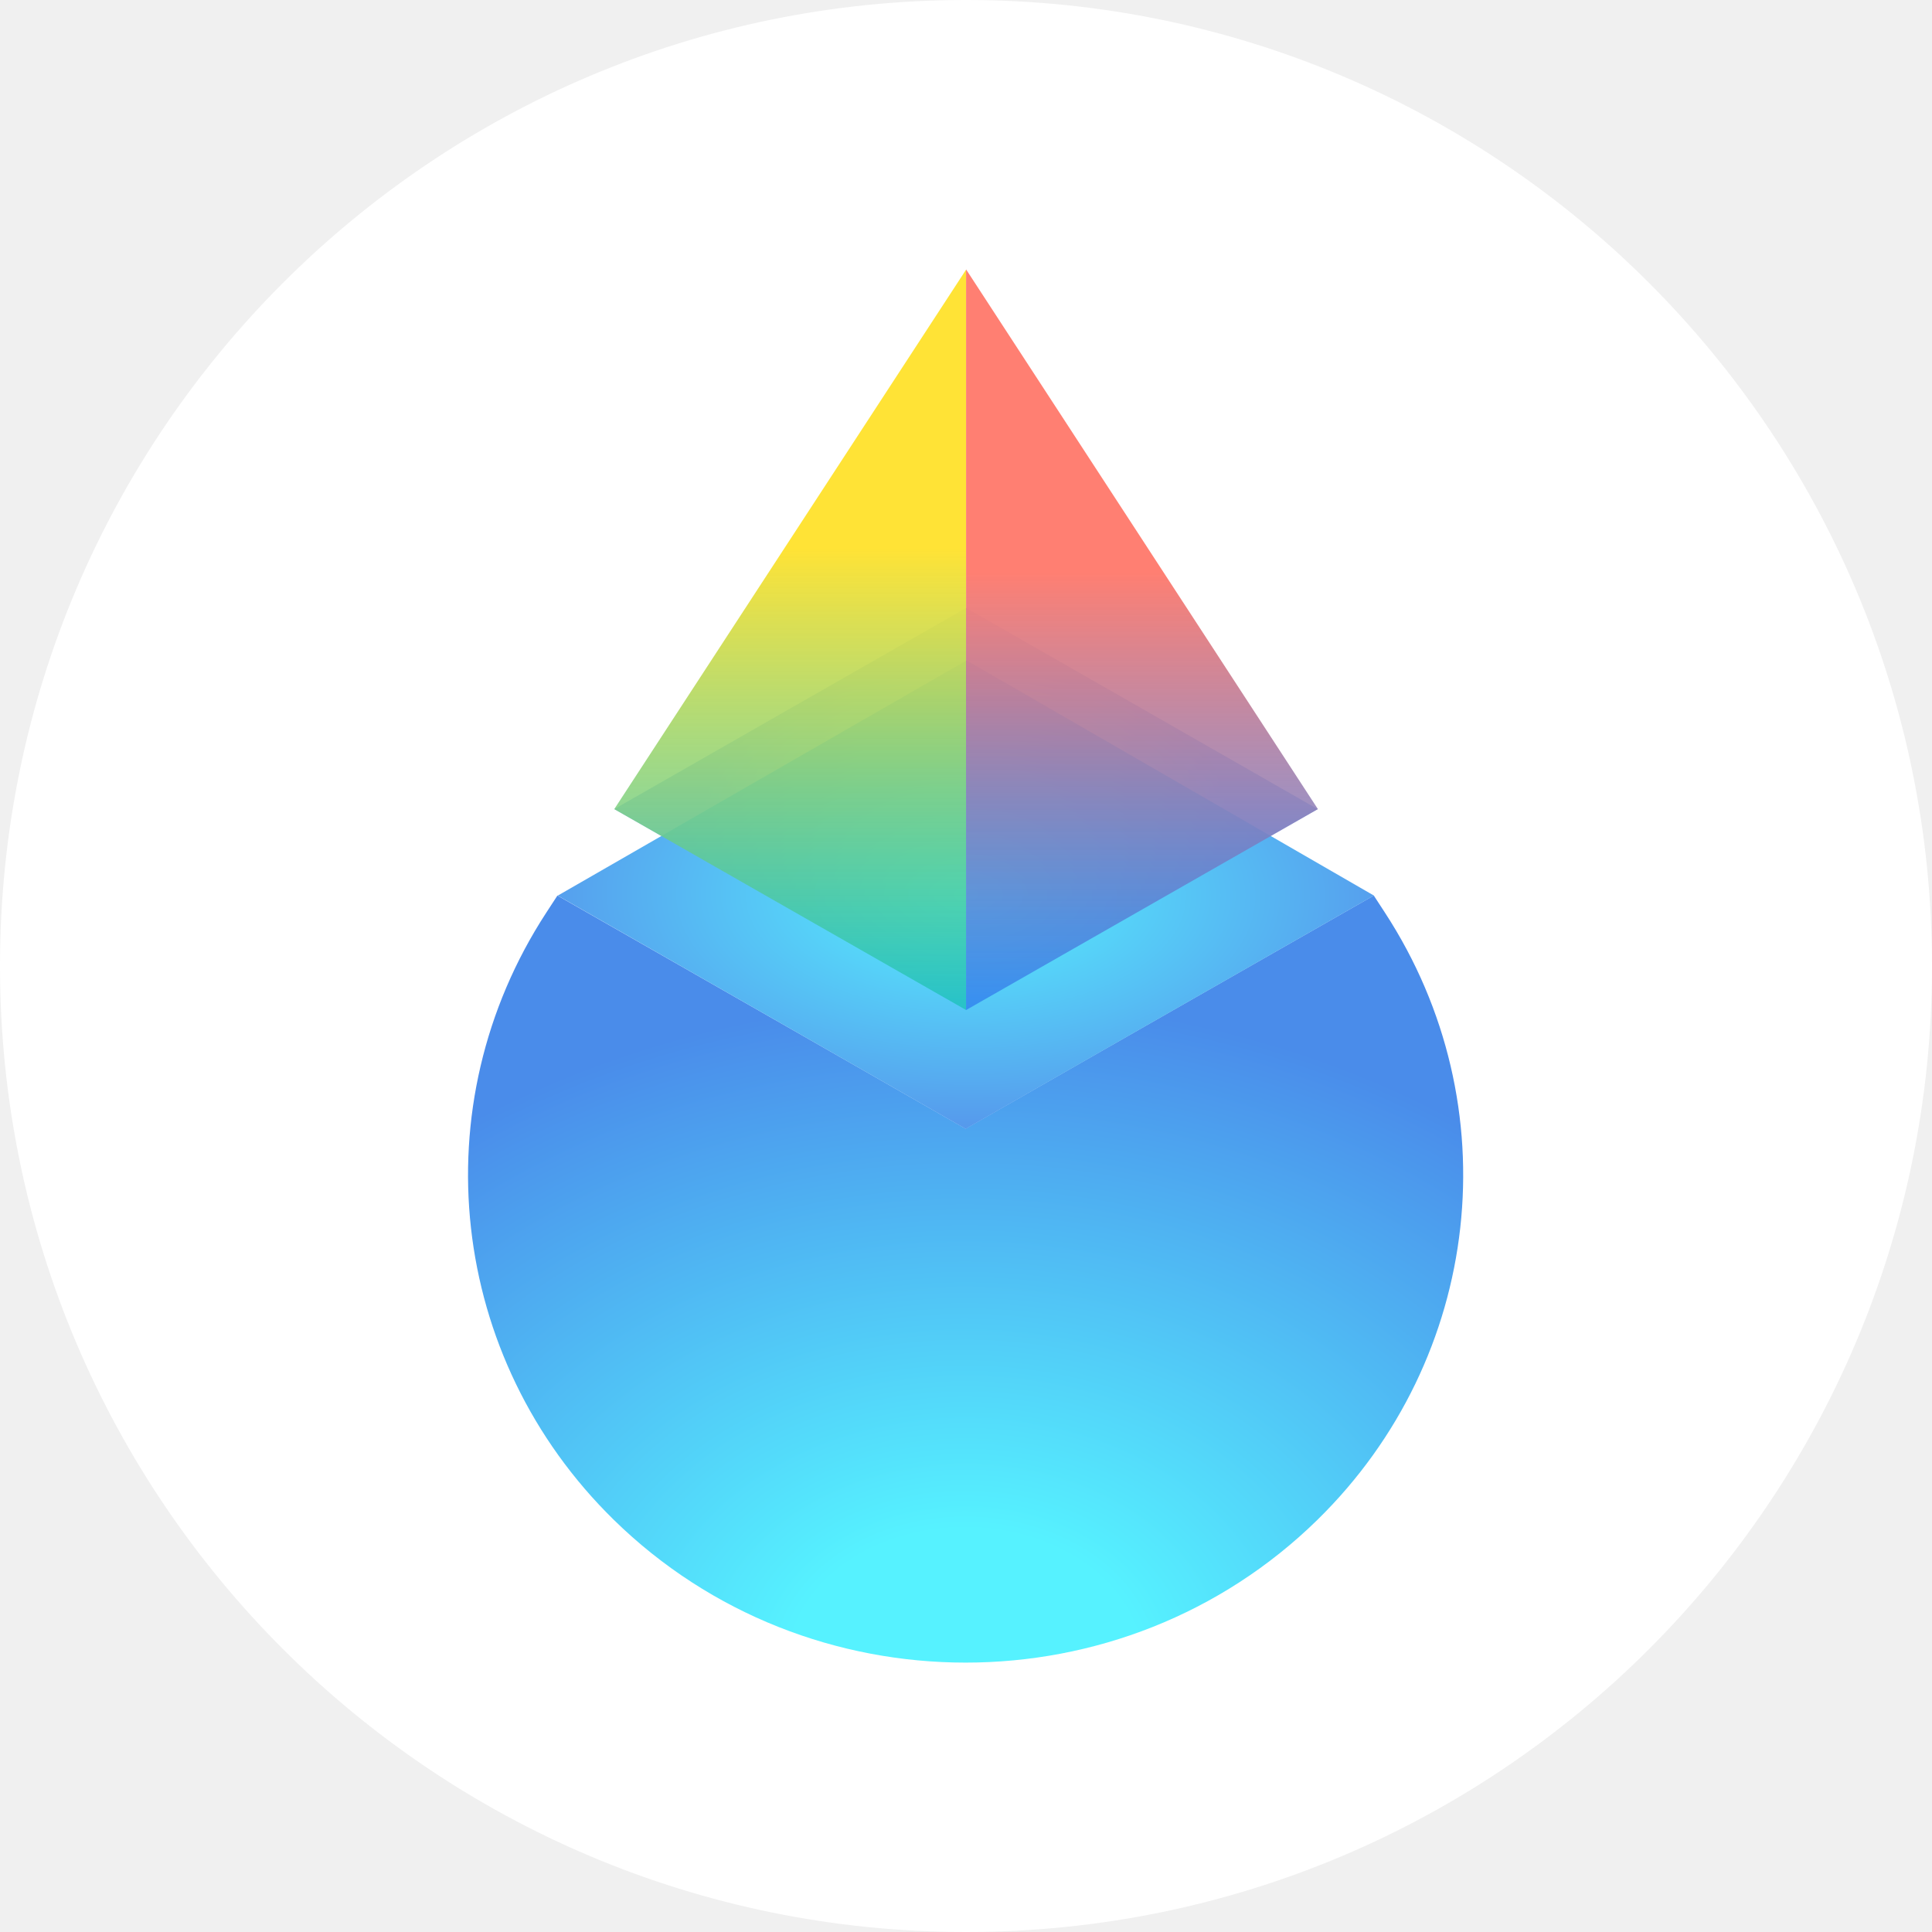
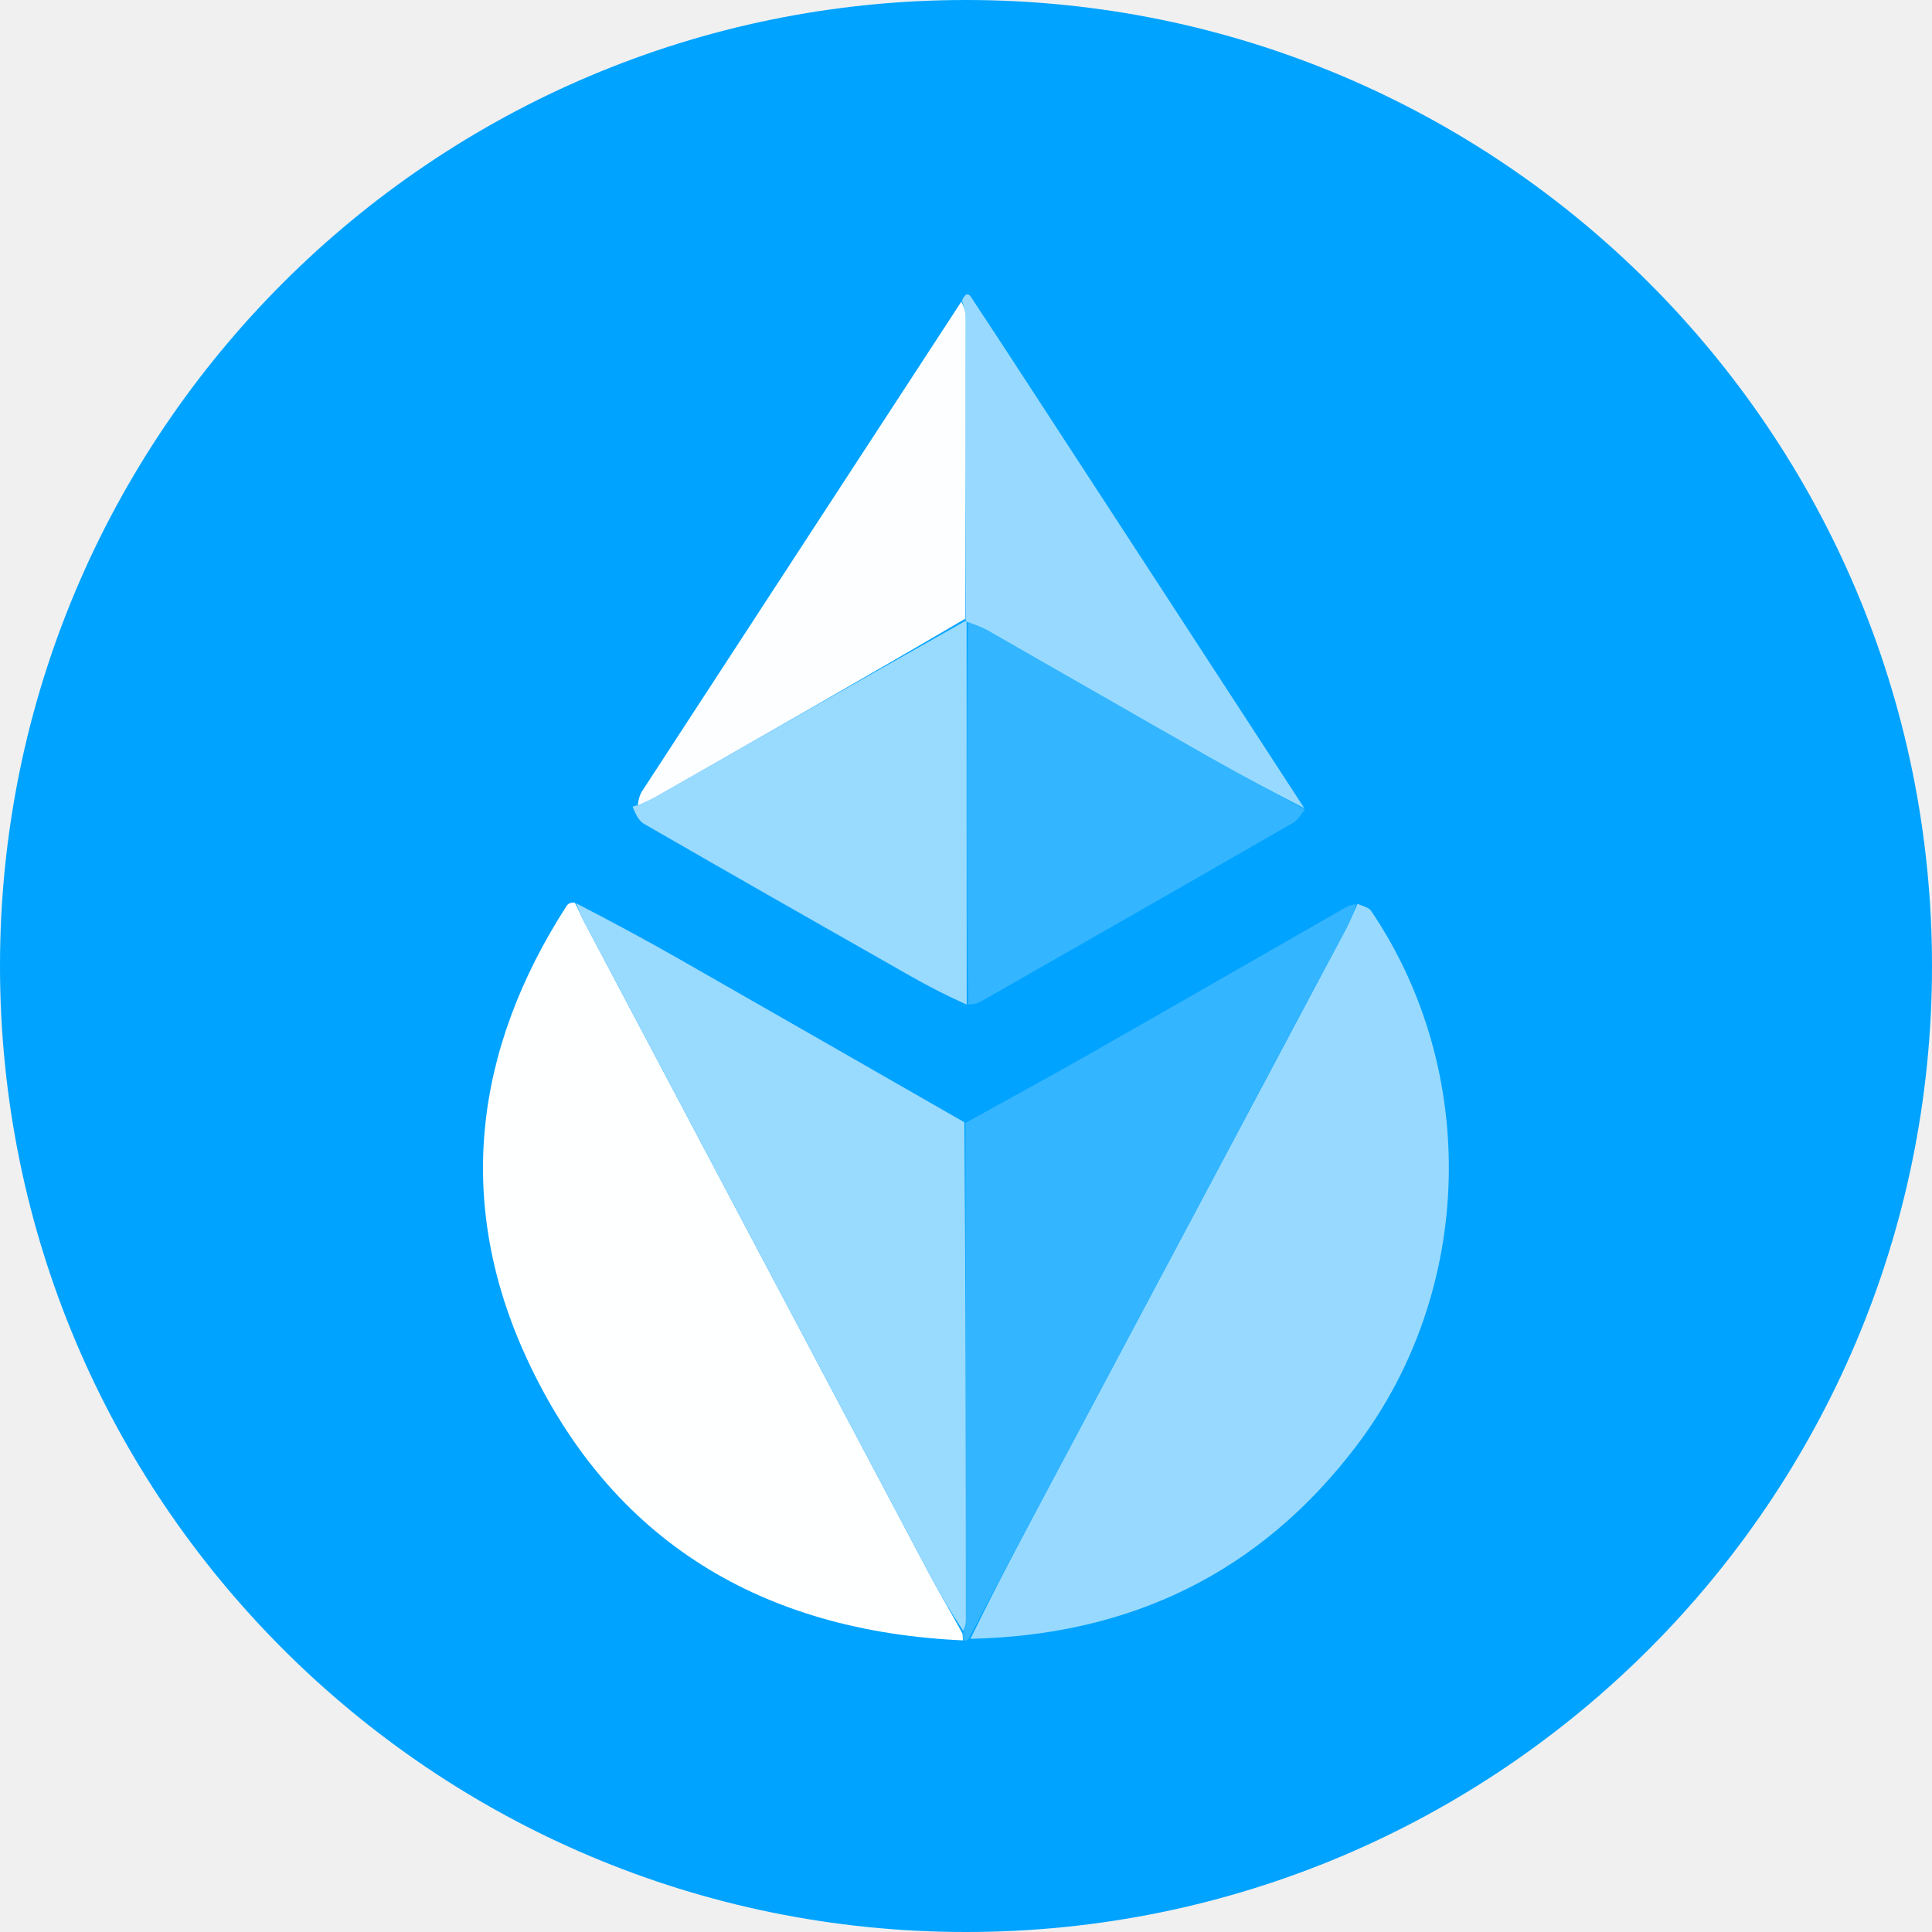
- <svg xmlns="http://www.w3.org/2000/svg" width="710" height="710" viewBox="0 0 710 710" fill="none">
-   <circle cx="355" cy="355" r="355" fill="white" />
-   <path d="M354.838 414.784L204.852 329.111L200.756 335.394C154.56 406.258 164.877 499.066 225.56 558.524C296.969 628.492 412.746 628.492 484.155 558.524C544.838 499.066 555.155 406.258 508.959 335.394L504.862 329.109L354.838 414.784Z" fill="url(#paint0_radial_0_1)" />
-   <path opacity="0.6" d="M355.03 223.412L225.74 297.34L355.03 371.175L484.227 297.341L355.03 223.412Z" fill="url(#paint1_radial_0_1)" />
-   <path d="M355.2 242.698L204.964 329.143L354.864 414.856L504.904 329.115L355.2 242.698Z" fill="url(#paint2_diamond_0_1)" />
-   <path d="M355.03 99.098L225.74 297.341L355.03 371.176V99.098Z" fill="url(#paint3_linear_0_1)" />
-   <path d="M355.021 371.189L484.323 297.342L355.028 99L355.021 371.189Z" fill="url(#paint4_linear_0_1)" />
-   <defs>
-     <radialGradient id="paint0_radial_0_1" cx="0" cy="0" r="1" gradientUnits="userSpaceOnUse" gradientTransform="translate(354.694 611.129) rotate(-90) scale(243.386 318.092)">
-       <stop offset="0.204" stop-color="#56F2FF" />
-       <stop offset="1" stop-color="#4A8CEA" />
-     </radialGradient>
-     <radialGradient id="paint1_radial_0_1" cx="0" cy="0" r="1" gradientUnits="userSpaceOnUse" gradientTransform="translate(354.984 297.293) rotate(90.1607) scale(73.6817 139.496)">
-       <stop stop-color="#EEFF83" />
-       <stop offset="0.69" stop-color="#5699EC" />
-     </radialGradient>
-     <radialGradient id="paint2_diamond_0_1" cx="0" cy="0" r="1" gradientUnits="userSpaceOnUse" gradientTransform="translate(354.934 328.777) rotate(90.16) scale(85.8461 161.867)">
-       <stop stop-color="#56F2FF" />
-       <stop offset="1" stop-color="#5699EC" />
-     </radialGradient>
-     <linearGradient id="paint3_linear_0_1" x1="290.385" y1="99.098" x2="290.385" y2="371.176" gradientUnits="userSpaceOnUse">
-       <stop offset="0.377" stop-color="#FFE336" />
-       <stop offset="1" stop-color="#13C0B6" stop-opacity="0.7" />
-     </linearGradient>
-     <linearGradient id="paint4_linear_0_1" x1="419.672" y1="99" x2="419.672" y2="371.189" gradientUnits="userSpaceOnUse">
-       <stop offset="0.409" stop-color="#FF7F72" />
-       <stop offset="1" stop-color="#2978EF" stop-opacity="0.7" />
-     </linearGradient>
-   </defs>
+ <svg xmlns="http://www.w3.org/2000/svg" width="512" height="512" viewBox="0 0 512 512" fill="none">
+   <circle cx="256" cy="256" r="256" fill="#00A3FF" />
+   <path d="M359.767 239.502C360.981 240.111 362.674 240.395 363.34 241.376C392.176 283.906 390.654 342.108 359.474 383.164C333.933 416.795 299.621 433.378 257.187 434.3C263.924 420.426 271.129 406.927 278.321 393.422C304.444 344.366 330.568 295.31 356.667 246.241C357.826 244.061 358.739 241.751 359.767 239.502Z" fill="#98DAFF" />
+   <path d="M255.194 434.717C202.209 432.326 162.159 408.644 139.689 360.212C120.521 318.897 125.553 278.219 150.201 239.999C150.577 239.417 151.391 239.118 152.34 239.199C153.374 241.216 154.001 242.757 154.774 244.22C185.244 301.827 215.714 359.433 246.227 417.017C249.014 422.275 252.083 427.383 255.076 432.922C255.152 433.762 255.173 434.239 255.194 434.717Z" fill="#FEFFFF" />
+   <path d="M255.445 434.771C255.173 434.239 255.152 433.762 255.337 432.597C255.692 431.098 255.972 430.286 255.971 429.474C255.952 385.507 255.909 341.54 255.868 297.573C266.737 291.549 277.662 285.625 288.461 279.479C311.25 266.51 333.97 253.422 356.73 240.404C357.434 240.002 358.274 239.838 359.409 239.533C358.739 241.751 357.826 244.061 356.667 246.241C330.568 295.31 304.444 344.366 278.321 393.422C271.129 406.927 263.924 420.426 256.715 434.306C256.368 434.731 256.031 434.778 255.445 434.771Z" fill="#34B5FF" />
+   <path d="M255.564 297.413C255.909 341.54 255.952 385.507 255.971 429.474C255.972 430.286 255.692 431.098 255.282 432.236C252.083 427.383 249.014 422.275 246.228 417.017C215.714 359.433 185.244 301.827 154.774 244.22C154.001 242.757 153.374 241.217 152.654 239.36C161.759 244.053 170.948 248.996 180.009 254.161C205.121 268.476 230.18 282.883 255.564 297.413Z" fill="#99DAFF" />
+   <path d="M345.817 214.496C344.813 215.686 344.04 217.277 342.771 218.007C315.263 233.838 287.702 249.577 260.137 265.31C259.139 265.88 258 266.202 256.539 266.194C256.155 232.131 256.16 198.514 256.5 164.865C258.485 165.571 260.21 166.179 261.772 167.071C281.376 178.26 300.928 189.542 320.557 200.688C328.9 205.426 337.393 209.902 345.817 214.496Z" fill="#34B5FF" />
+   <path d="M256.165 164.898C256.16 198.514 256.155 232.131 256.188 266.227C251.253 264.038 246.222 261.47 241.315 258.683C217.714 245.281 194.126 231.854 170.614 218.296C169.129 217.44 168.329 215.398 167.645 213.792C168.341 213.576 168.604 213.475 168.868 213.374C168.868 213.374 168.831 213.535 169.113 213.48C170.872 212.67 172.381 211.972 173.82 211.152C201.128 195.587 228.429 180.007 255.84 164.547C255.949 164.663 256.165 164.898 256.165 164.898Z" fill="#99DAFF" />
+   <path d="M345.67 214.198C337.393 209.902 328.9 205.426 320.557 200.688C300.928 189.542 281.376 178.26 261.772 167.071C260.21 166.179 258.485 165.571 256.5 164.865C256.165 164.898 255.949 164.663 255.901 164.092C255.889 136.956 255.94 110.391 255.917 83.826C255.916 82.428 255.287 81.029 254.951 79.631C256.373 76.465 257.276 78.653 258.154 79.982C262.013 85.816 265.849 91.666 269.669 97.527C294.957 136.316 320.239 175.109 345.67 214.198Z" fill="#98DAFF" />
+   <path d="M254.775 79.919C255.287 81.029 255.916 82.428 255.917 83.826C255.94 110.391 255.889 136.956 255.792 163.976C228.429 180.007 201.128 195.587 173.82 211.152C172.381 211.972 170.872 212.669 169.033 213.461C169.158 212.213 169.431 210.79 170.164 209.666C198.282 166.496 226.443 123.354 254.775 79.919Z" fill="#FDFEFF" />
</svg>
